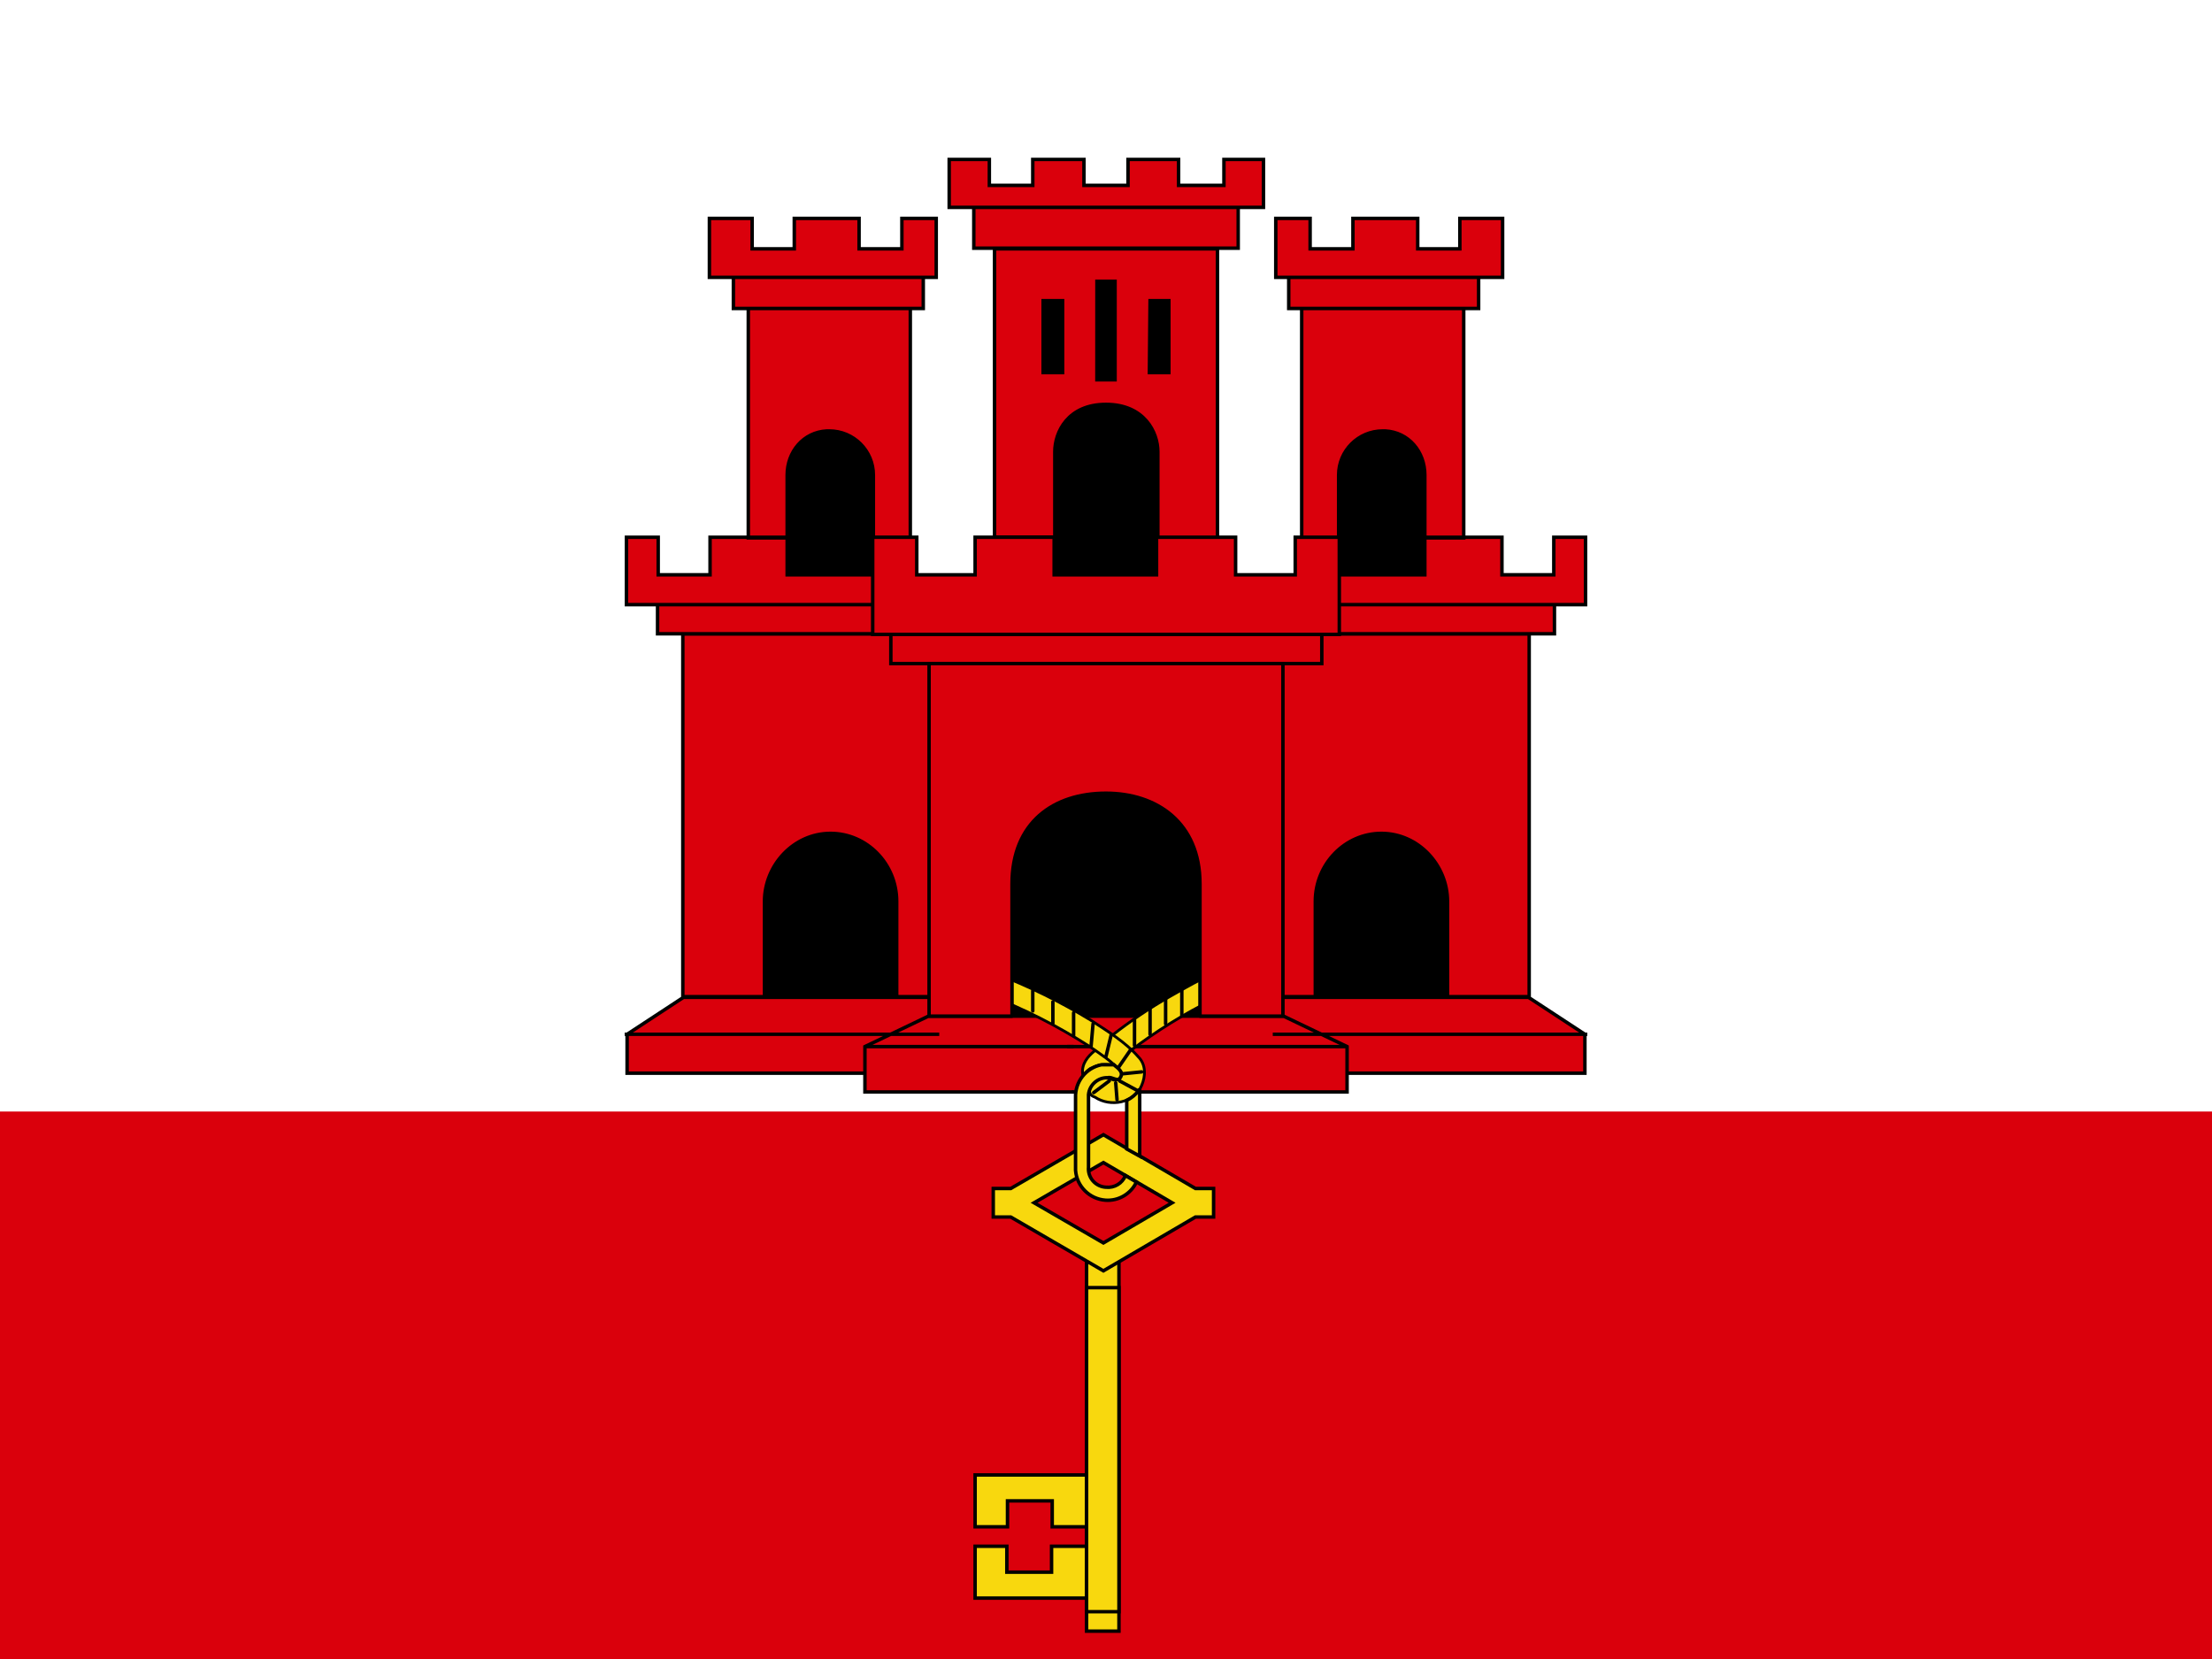
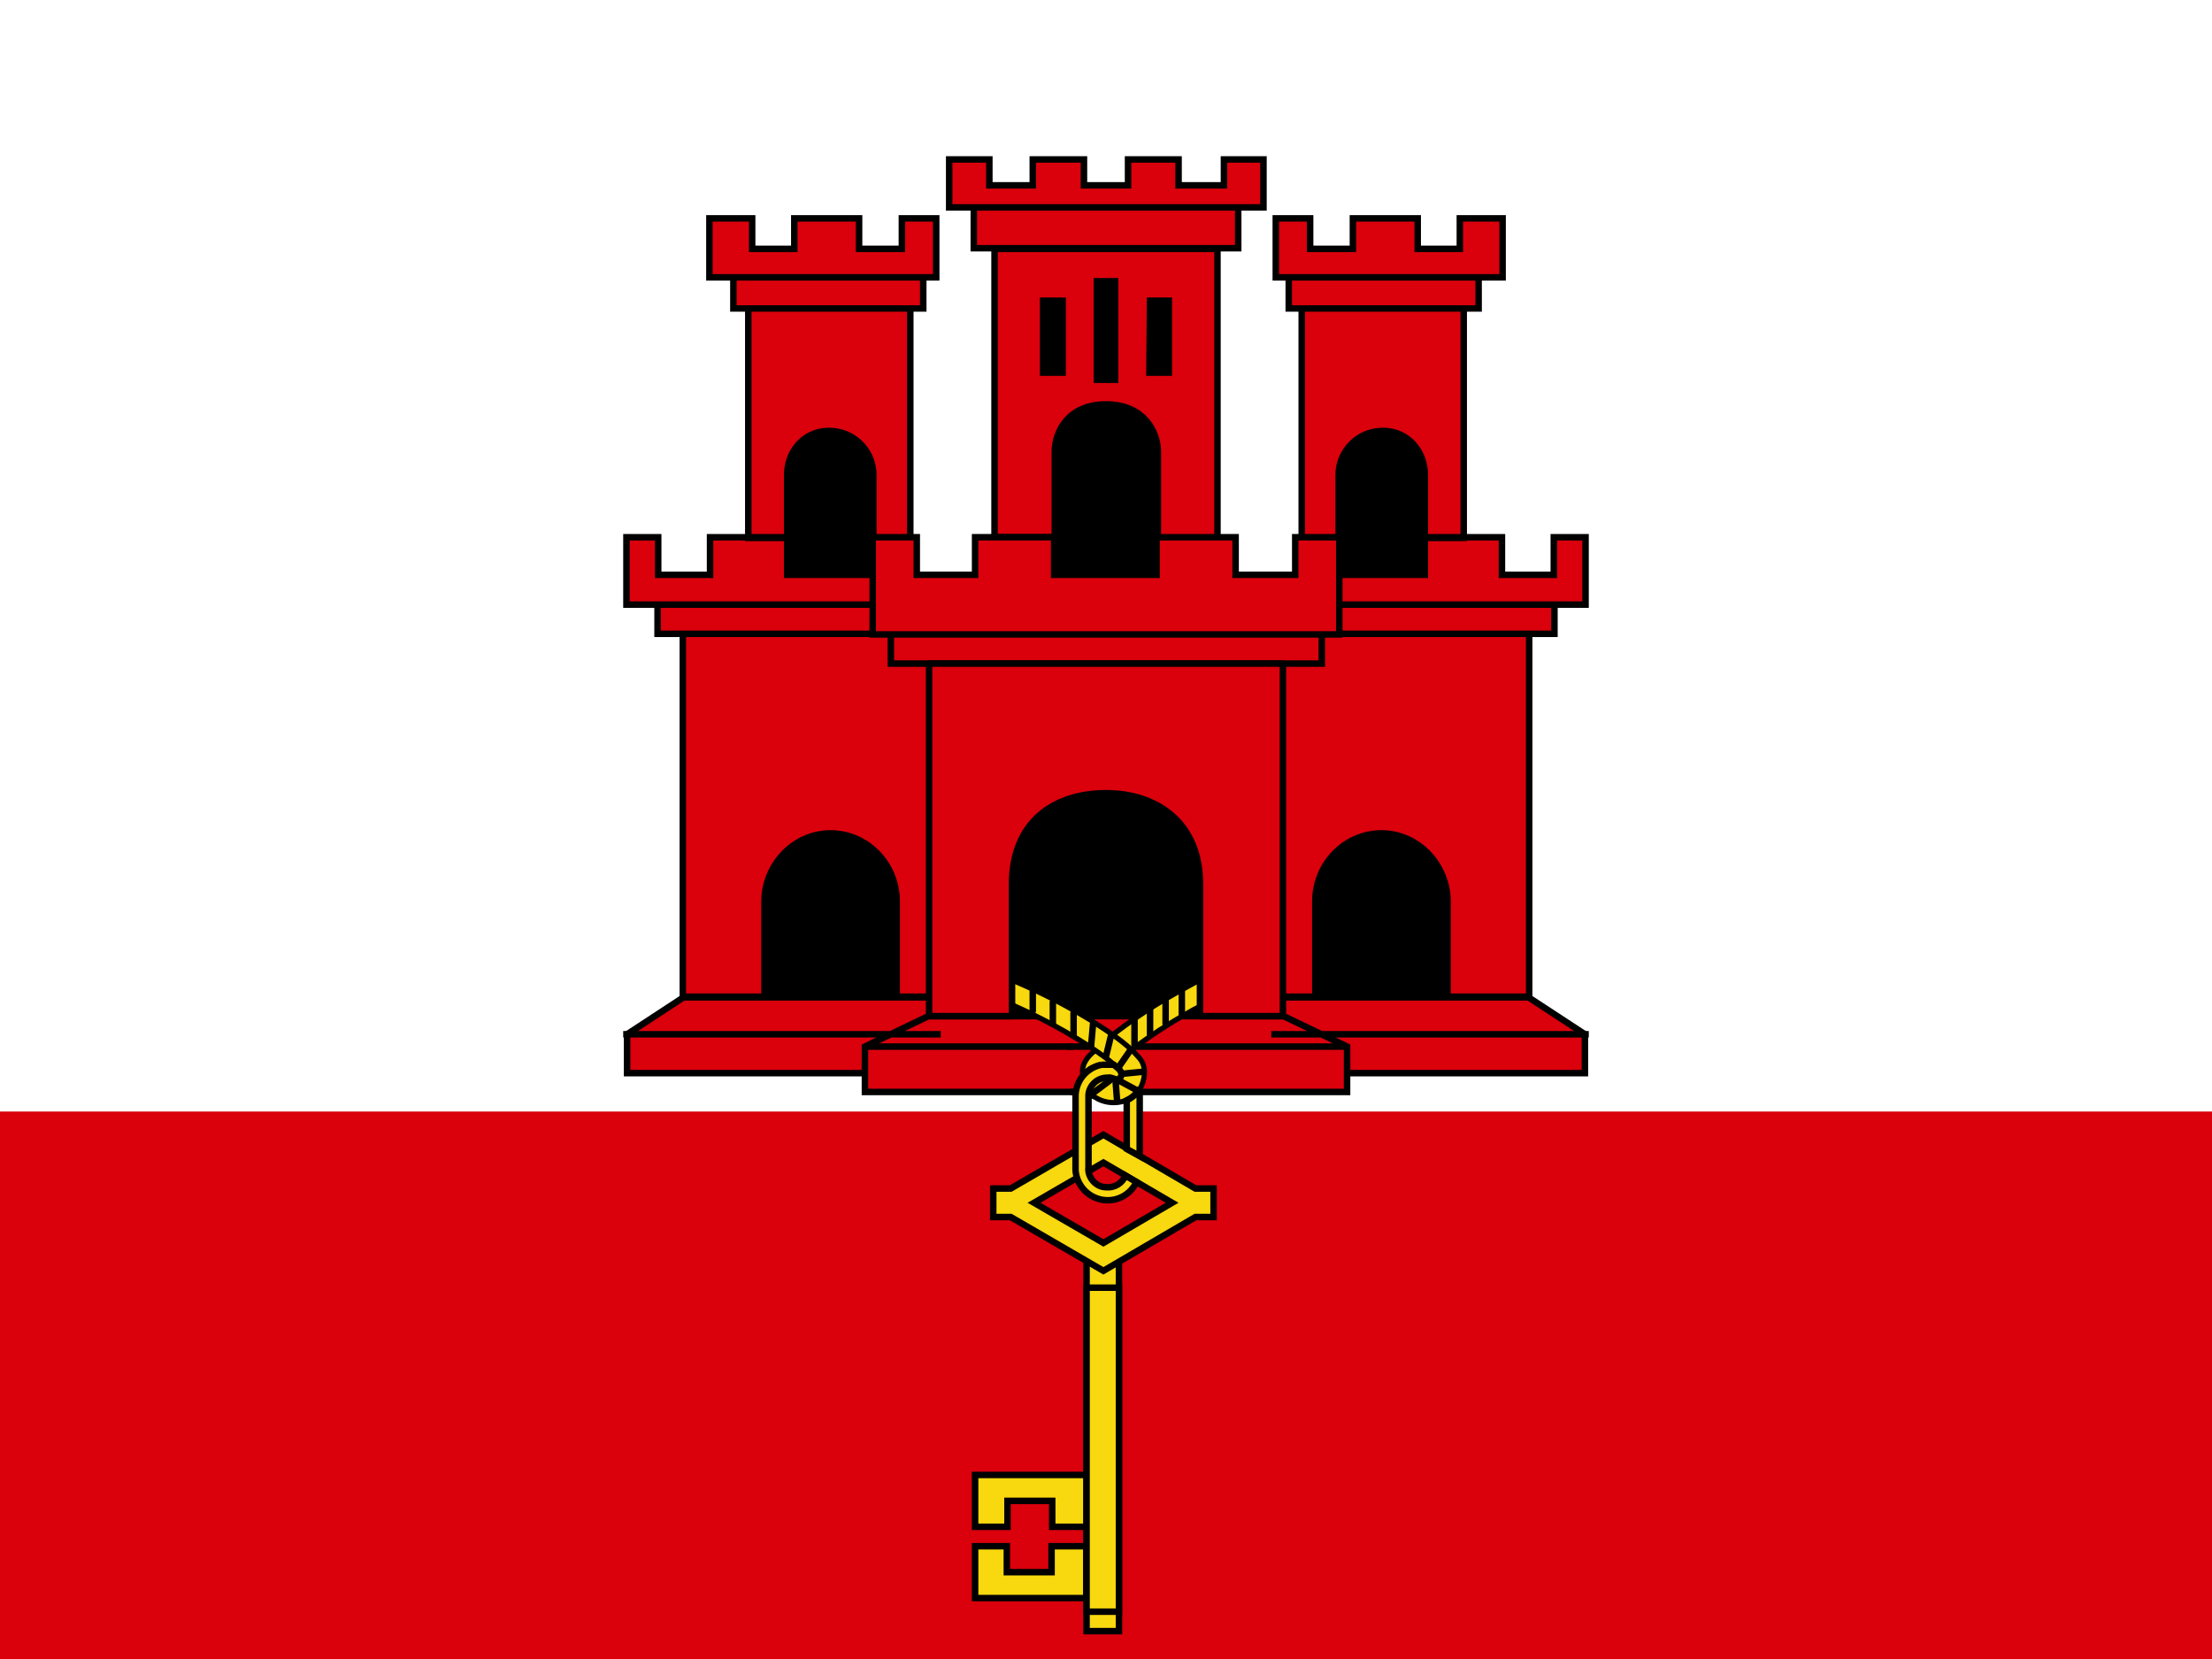
- <svg xmlns="http://www.w3.org/2000/svg" id="flag-icons-gi" viewBox="0 0 640 480">
-   <path d="M0,0H640V480H0Z" fill="#da000c" />
-   <path d="M0,0H640V321.6H0Z" fill="#fff" />
-   <g id="a">
-     <path d="M208.63,218.06h120v82.5h-120Z" />
-     <path d="M270.88,288.56H197.75l-16.31,10.69V310.5h89.44m-30.57-69.38c10.5,0,19.13,8.82,19.13,19.69v27.56h13.69v-105H197.56v105h23.63V260.81C221.19,250.31,229.63,241.12,240.31,241.12Z" fill="#da000c" stroke="#000" stroke-linecap="square" />
-     <path d="M223.44,112.5h34.87v63.75H223.44Z" />
-     <path d="M258.13,166.31H227.75V155.44H205.44v10.87h-15V155.44h-9.19v19.5h76.88m-67.88,0h65.63v8.43H190.25ZM216.5,89.25v66.38h11.25V137.44c0-6.75,4.69-12.38,11.44-12.75h.75a12.75,12.75,0,0,1,12.75,12.75h0v18.19h10.69V89.25Zm-4.31-9v9h54.94v-9Zm-6.94-17.06V80.25h65.63V63.19h-9.94V72H248.56V63.19H229.81V72H217.62V63.19Zm-24,236.06h90M329.38,294H268.63l-18.38,8.81v13.13h79.13" fill="#da000c" stroke="#000" stroke-linecap="square" />
-     <path d="M250.25,302.81h81" fill="#da000c" stroke="#000" />
+ <svg xmlns="http://www.w3.org/2000/svg" xmlns:xlink="http://www.w3.org/1999/xlink" id="flag-icons-gi" viewBox="0 0 640 480">
+   <path fill="#da000c" d="M0 0h640v480H0z" />
+   <path fill="#fff" d="M0 0h640v321.6H0z" />
+   <g stroke="#000" transform="translate(-160) scale(1.875)">
+     <g id="a" fill="#da000c" stroke-linecap="square">
+       <path fill="#000" stroke="none" d="M196.6 116.3h64v44h-64z" />
+       <path d="M229.8 153.9h-39l-8.7 5.7v6h47.7m-16.3-37c5.6 0 10.2 4.7 10.2 10.5v14.7h7.3v-56h-40.3v56h12.6v-14.7c0-5.6 4.5-10.5 10.2-10.5z" />
+       <path fill="#000" stroke="none" d="M204.5 60h18.6v34h-18.6z" />
+       <path d="M223 88.7h-16.2v-5.8h-11.9v5.8h-8v-5.8H182v10.4h41m-36.2 0h35v4.5h-35zm14-45.7V83h6v-9.7c0-3.6 2.5-6.6 6.1-6.8h.4a6.8 6.8 0 0 1 6.8 6.8V83h5.7V47.6zm-2.3-4.8v4.8h29.3v-4.8zm-3.7-9.1v9.1h35v-9.1h-5.3v4.7h-6.6v-4.7h-10v4.7h-6.5v-4.7zM182 159.6h48m31-2.8h-32.4l-9.8 4.7v7H261" />
+       <path stroke-linecap="butt" d="M218.8 161.5H262" />
+     </g>
+     <use xlink:href="#a" width="100%" height="100%" transform="matrix(-1 0 0 1 512 0)" />
+     <g fill="#f8d80e">
+       <g stroke-linecap="round">
+         <path stroke-width=".8" d="M273.3 150c-2.7 1-5 2.4-7.5 3.8a72.4 72.4 0 0 0-8.9 6c-1 .7-2 1.4-2.7 2.4-1 .8-2 2-1.8 3.5 0 .6.8-.8 1.4-.9a4.4 4.4 0 0 1 3.1-.4c1.3-1.4 3-2.3 4.4-3.4a77.4 77.4 0 0 1 13-7.6l-1-3.4z" />
+         <path d="M260.4 157.4v3.9m2.4-5.6v3.9m2.4-5.4v3.8m2.5-5.3v4" />
+         <path stroke-width=".8" d="m238.9 150.2-1.2 3.3a86.6 86.6 0 0 1 15.8 8c1.7 1.2 3.5 2.3 4.8 3.9.3.8-.5 1.5-1.3 1.2-.7-.2-1.5-.5-2.2 0-1.1.5-2.1 2.2-.5 2.7 2.4 1.6 6.1.9 7.2-1.8.6-1.4.7-3.2-.5-4.4-2-2.3-4.8-4-7.4-5.7a89.2 89.2 0 0 0-14.7-7.2z" />
+         <path d="m254 158-.3 3.4m3.1-1.7-.8 3.3m3.8-1-1.8 2.6m2.7 3.6-2.6-1.4m3.4-1.4-3 .3m-.8 4-.2-2.6m-1-.3-2.4 1.8m-9.4-15.7v3.1m6.3.3v3.5m-3.2-5.2v3.3" />
+       </g>
+       <path d="M235.8 227.6v8h5v-4h6.9v4h5.4v-8zm0 11v8H253v-8h-5.4v4h-6.9v-4z" />
+       <path d="M253 193.7h5v58h-5z" />
+       <path d="M253 198.7h5v50h-5zm2.6-19.3 10.6 6.2-10.6 6.2-10.7-6.2zm-14.3 4h-2.7v4.4h2.7l14.3 8.3 14.2-8.3h2.8v-4.4h-2.8l-14.2-8.3z" />
+       <path d="M255.3 164.3a5 5 0 0 0-4 5.1v11.2a5 5 0 0 0 4.6 4.6 4.9 4.9 0 0 0 4.8-2.8l-1.7-1a2.9 2.9 0 0 1-3 1.8c-1.6 0-2.9-1.6-2.7-3.1v-11.2a2.9 2.9 0 0 1 3-2.6c.6-.2 1.5.7 1.9 0 .6-.9-.4-1.5-1-2h-1.9zm5.8 3.9a5 5 0 0 1-1.9 1.6v7.5l2 1.1v-10.2z" />
+     </g>
+     <g fill="#da000c">
+       <path fill="#000" stroke="none" d="M240.8 38.4h29.3v53.2h-29.3z" />
+       <path d="M238.8 38.4v44.5h9.3V69.7c0-3 2-7.3 7.9-7.3s8 4.3 8 7.3V83h9.2V38.4zm15.8 5h2.8v15.2h-2.8zm-8.3 3h3v11.1h-3zm16.5 0h2.9v11.1h-3zM235.6 32v6.3h40.8V32zm-3.8-7.4V32h48.5v-7.4h-6.1v4h-7v-4h-7.8v4h-6.8v-4h-7.9v4H238v-4zm-9 73.2v4.6h66.5v-4.6z" />
+       <path d="M220 82.9v15h72v-15h-6.8v5.8H276v-5.8h-12.2v5.8H248v-5.8h-12.2v5.8h-9v-5.8z" />
+       <path stroke-linejoin="round" d="M228.7 102.4v54.4h12.8v-20.4c0-9.5 6.4-14 14.5-14 7.8 0 14.5 4.5 14.5 14v20.4h12.8v-54.4z" />
+     </g>
  </g>
-   <path d="M431.37,218.06h-120v82.5h120Z" />
-   <path d="M369.12,288.56h73.13l16.31,10.69V310.5H369.12m30.57-69.38c-10.5,0-19.13,8.82-19.13,19.69v27.56H366.88v-105h75.56v105H418.81V260.81C418.81,250.31,410.37,241.12,399.69,241.12Z" fill="#da000c" stroke="#000" stroke-linecap="square" />
-   <path d="M416.56,112.5H381.69v63.75h34.87Z" />
-   <path d="M381.88,166.31h30.37V155.44h22.31v10.87h15V155.44h9.19v19.5H381.88m67.87,0H384.12v8.43h65.63ZM423.5,89.25v66.38H412.25V137.44c0-6.75-4.69-12.38-11.44-12.75h-.75a12.75,12.75,0,0,0-12.75,12.75h0v18.19H376.62V89.25Zm4.31-9v9H372.87v-9Zm6.94-17.06V80.25H369.12V63.19h9.94V72h12.38V63.19h18.75V72h12.19V63.19Zm24,236.06h-90M310.63,294h60.74l18.38,8.81v13.13H310.63" fill="#da000c" stroke="#000" stroke-linecap="square" />
-   <path d="M389.75,302.81h-81" fill="#da000c" stroke="#000" />
-   <path d="M352.44,281.25c-5.07,1.88-9.38,4.5-14.07,7.13a135,135,0,0,0-16.68,11.25,19.49,19.49,0,0,0-5.07,4.49c-1.87,1.51-3.75,3.75-3.37,6.57,0,1.12,1.5-1.5,2.62-1.69a8.29,8.29,0,0,1,5.82-.75c2.43-2.62,5.62-4.31,8.25-6.37a143.89,143.89,0,0,1,24.37-14.25l-1.87-6.38Z" fill="#f8d80e" stroke="#000" stroke-linecap="round" stroke-width="0.8" />
-   <path d="M328.25,295.12v7.32m4.5-10.5v7.31m4.5-10.13v7.13m4.69-9.94v7.5" fill="#f8d80e" stroke="#000" stroke-linecap="round" />
-   <path d="M287.94,281.62l-2.25,6.19a162.48,162.48,0,0,1,29.62,15c3.19,2.25,6.57,4.32,9,7.31a1.8,1.8,0,0,1-2.43,2.25c-1.32-.37-2.82-.93-4.13,0-2.06.94-3.94,4.13-.94,5.07,4.5,3,11.44,1.68,13.5-3.38,1.13-2.62,1.32-6-.93-8.25-3.75-4.31-9-7.5-13.88-10.69a167.89,167.89,0,0,0-27.56-13.5Z" fill="#f8d80e" stroke="#000" stroke-linecap="round" stroke-width="0.8" />
-   <path d="M316.25,296.25l-.56,6.37m5.81-3.18-1.5,6.19m7.12-1.88-3.37,4.88m5.06,6.75-4.87-2.63m6.37-2.62-5.62.56m-1.5,7.5-.38-4.88m-1.87-.56-4.5,3.38m-17.63-29.44v5.81m11.82.56v6.57m-6-9.75v6.18" fill="#f8d80e" stroke="#000" stroke-linecap="round" />
-   <path d="M282.13,426.75v15h9.37v-7.5h12.94v7.5h10.12v-15Zm0,20.63v15h32.25v-15H304.25v7.5H291.31v-7.5Z" fill="#f8d80e" stroke="#000" />
-   <path d="M314.38,363.19h9.37V471.94h-9.37Z" fill="#f8d80e" stroke="#000" />
-   <path d="M314.38,372.56h9.37v93.75h-9.37Zm4.87-36.19L339.13,348l-19.88,11.62L299.19,348Zm-26.81,7.5h-5.06v8.25h5.06l26.81,15.57,26.63-15.57h5.25v-8.25h-5.25l-26.63-15.56Z" fill="#f8d80e" stroke="#000" />
-   <path d="M318.69,308.06a9.37,9.37,0,0,0-7.5,9.57v21a9.37,9.37,0,0,0,8.62,8.62,9.19,9.19,0,0,0,9-5.25l-3.18-1.87A5.45,5.45,0,0,1,320,343.5a5.33,5.33,0,0,1-5.06-5.81v-21a5.43,5.43,0,0,1,5.62-4.88c1.13-.37,2.81,1.32,3.56,0,1.13-1.68-.75-2.81-1.87-3.75Zm10.87,7.31a9.35,9.35,0,0,1-3.56,3v14.06l3.75,2.06V315.38Z" fill="#f8d80e" stroke="#000" />
-   <path d="M291.5,72h54.94v99.75H291.5Z" />
-   <path d="M287.75,72v83.44h17.44V130.69c0-5.63,3.75-13.69,14.81-13.69s15,8.06,15,13.69v24.94h17.25V72Zm29.63,9.38h5.24v28.5h-5.25ZM301.81,87h5.63v20.81h-5.63Zm30.94,0h5.44v20.81h-5.63Zm-51-27V71.81h76.5V60Zm-7.12-13.87V60h90.93V46.13H354.12v7.5H341v-7.5H326.37v7.5H313.62v-7.5H298.81v7.5H286.25v-7.5ZM257.75,183.37V192H382.44v-8.63Z" fill="#da000c" stroke="#000" />
-   <path d="M252.5,155.44v28.12h135V155.44H374.75v10.87H357.5V155.44H334.62v10.87H305V155.44H282.13v10.87H265.25V155.44Z" fill="#da000c" stroke="#000" />
-   <path d="M268.81,192V294h24V255.75c0-17.81,12-26.25,27.19-26.25,14.62,0,27.19,8.44,27.19,26.25V294h24V192Z" fill="#da000c" stroke="#000" stroke-linejoin="round" />
</svg>
